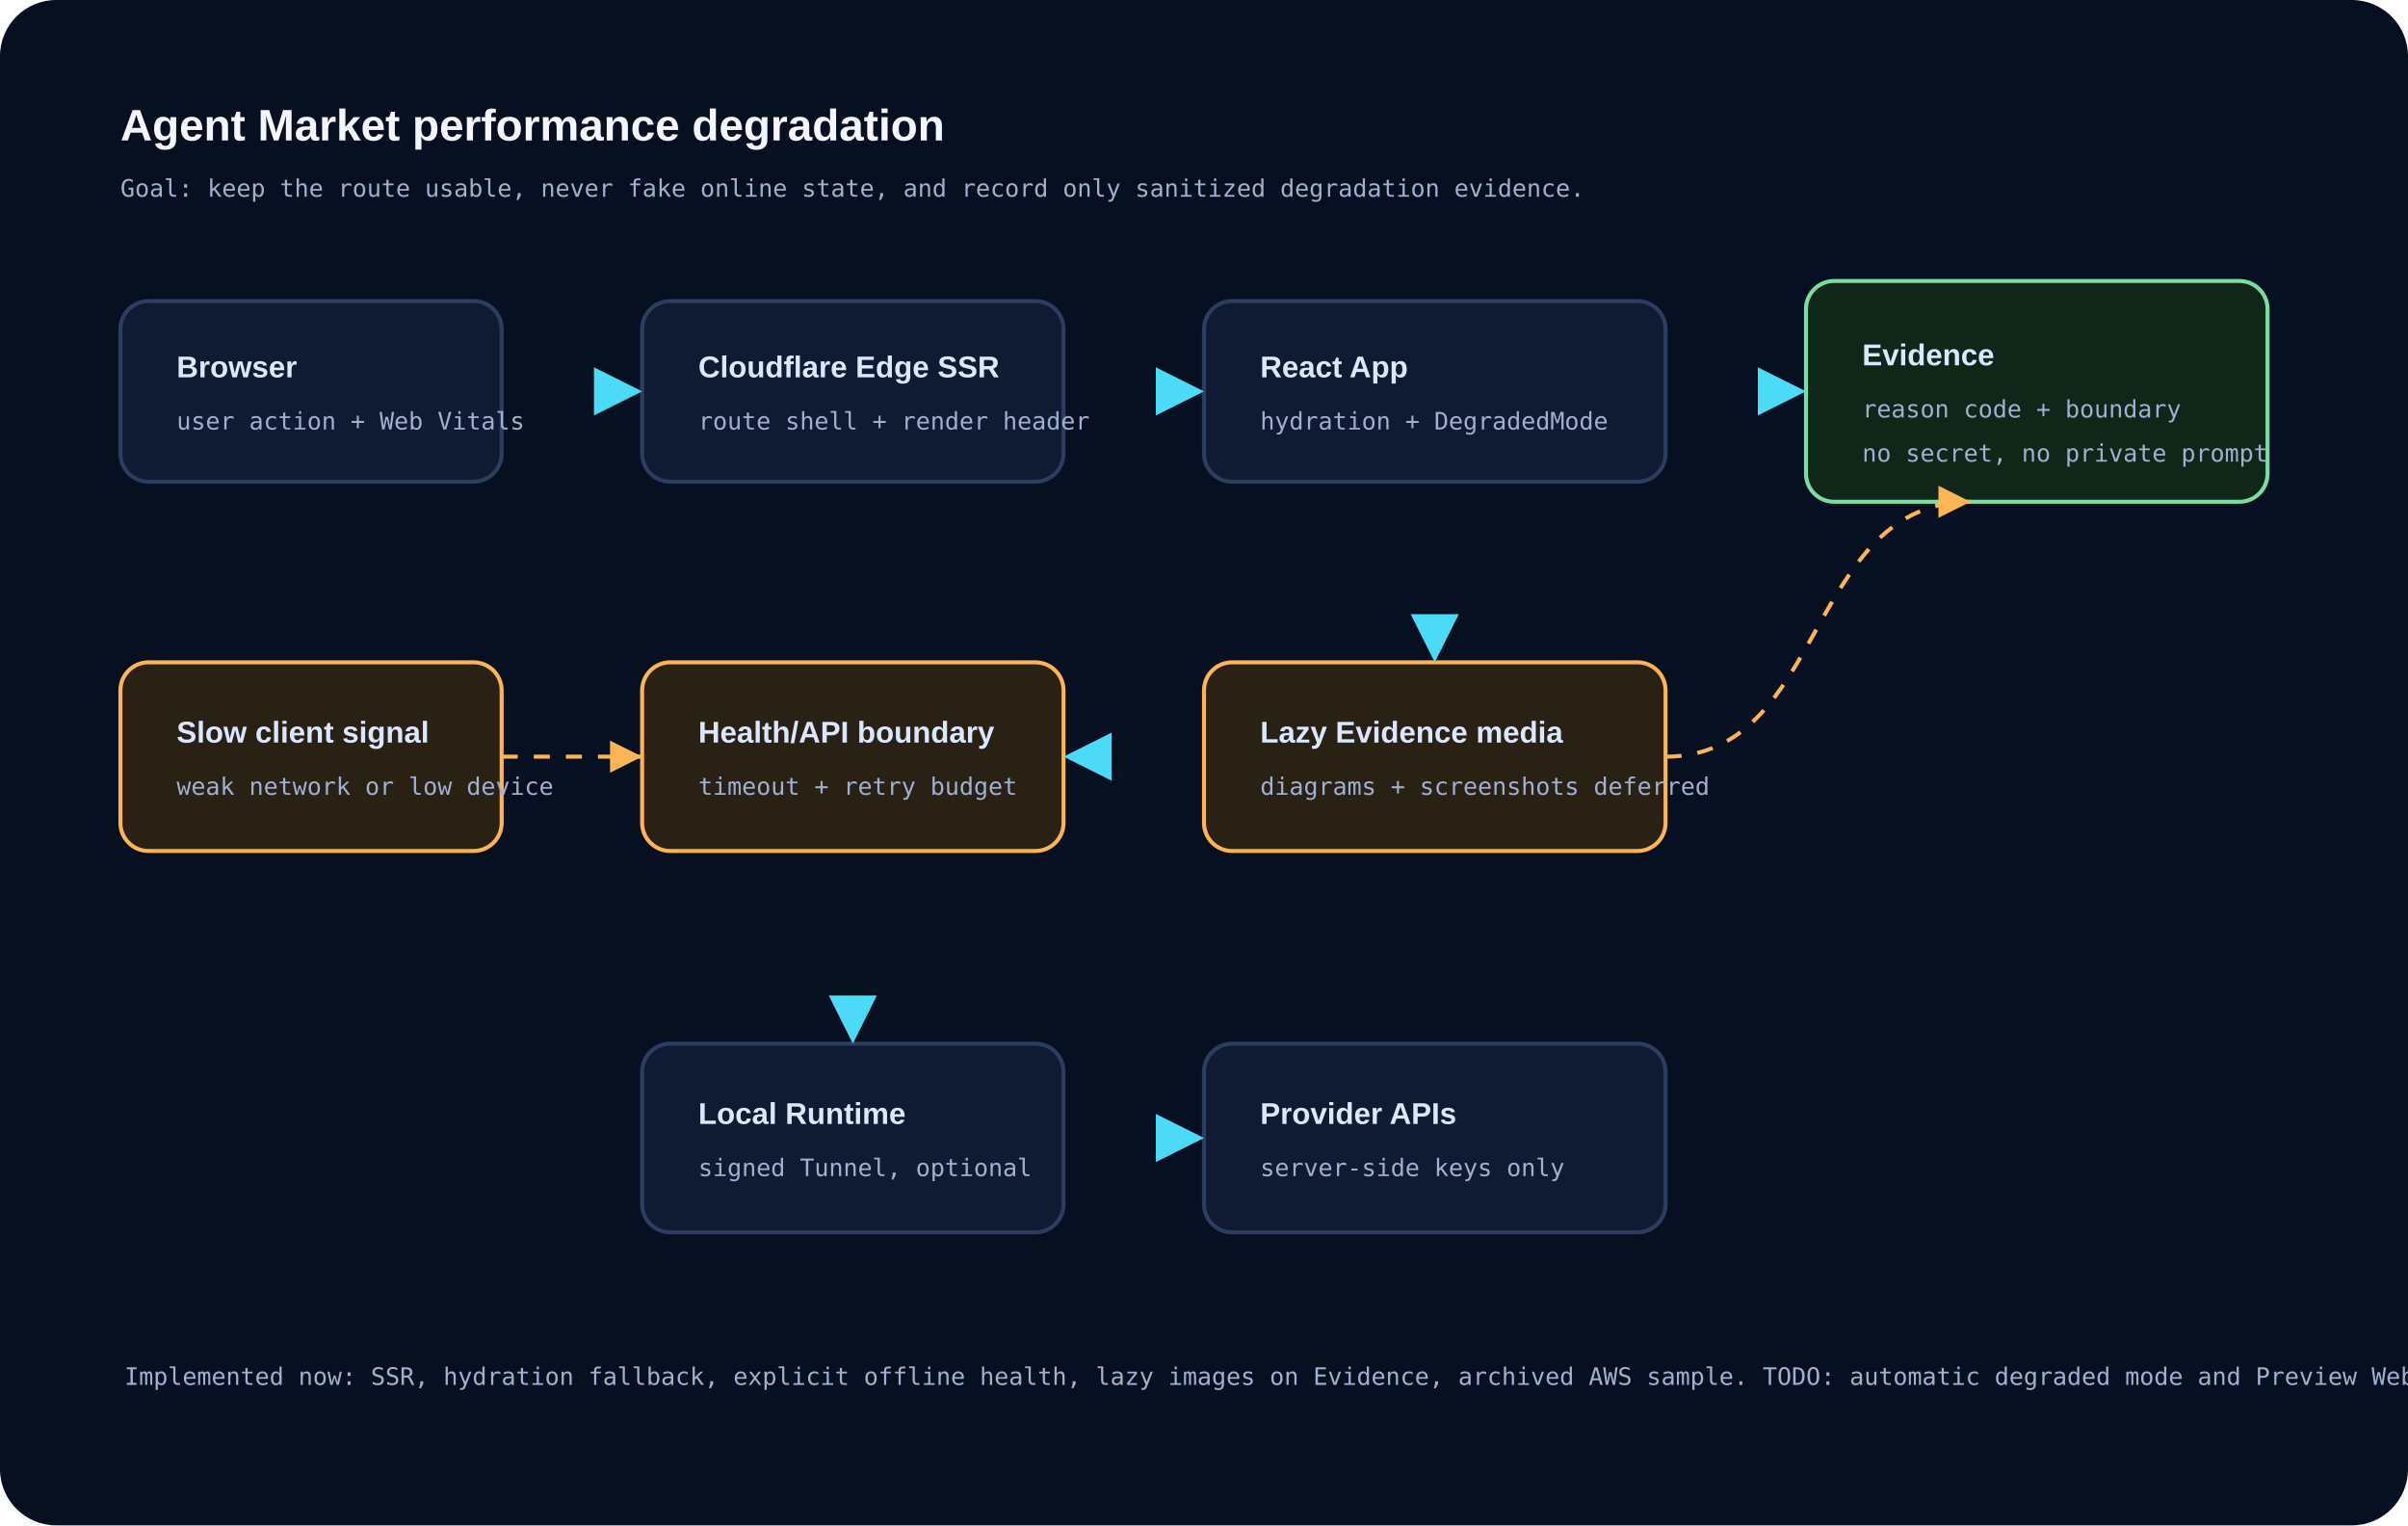
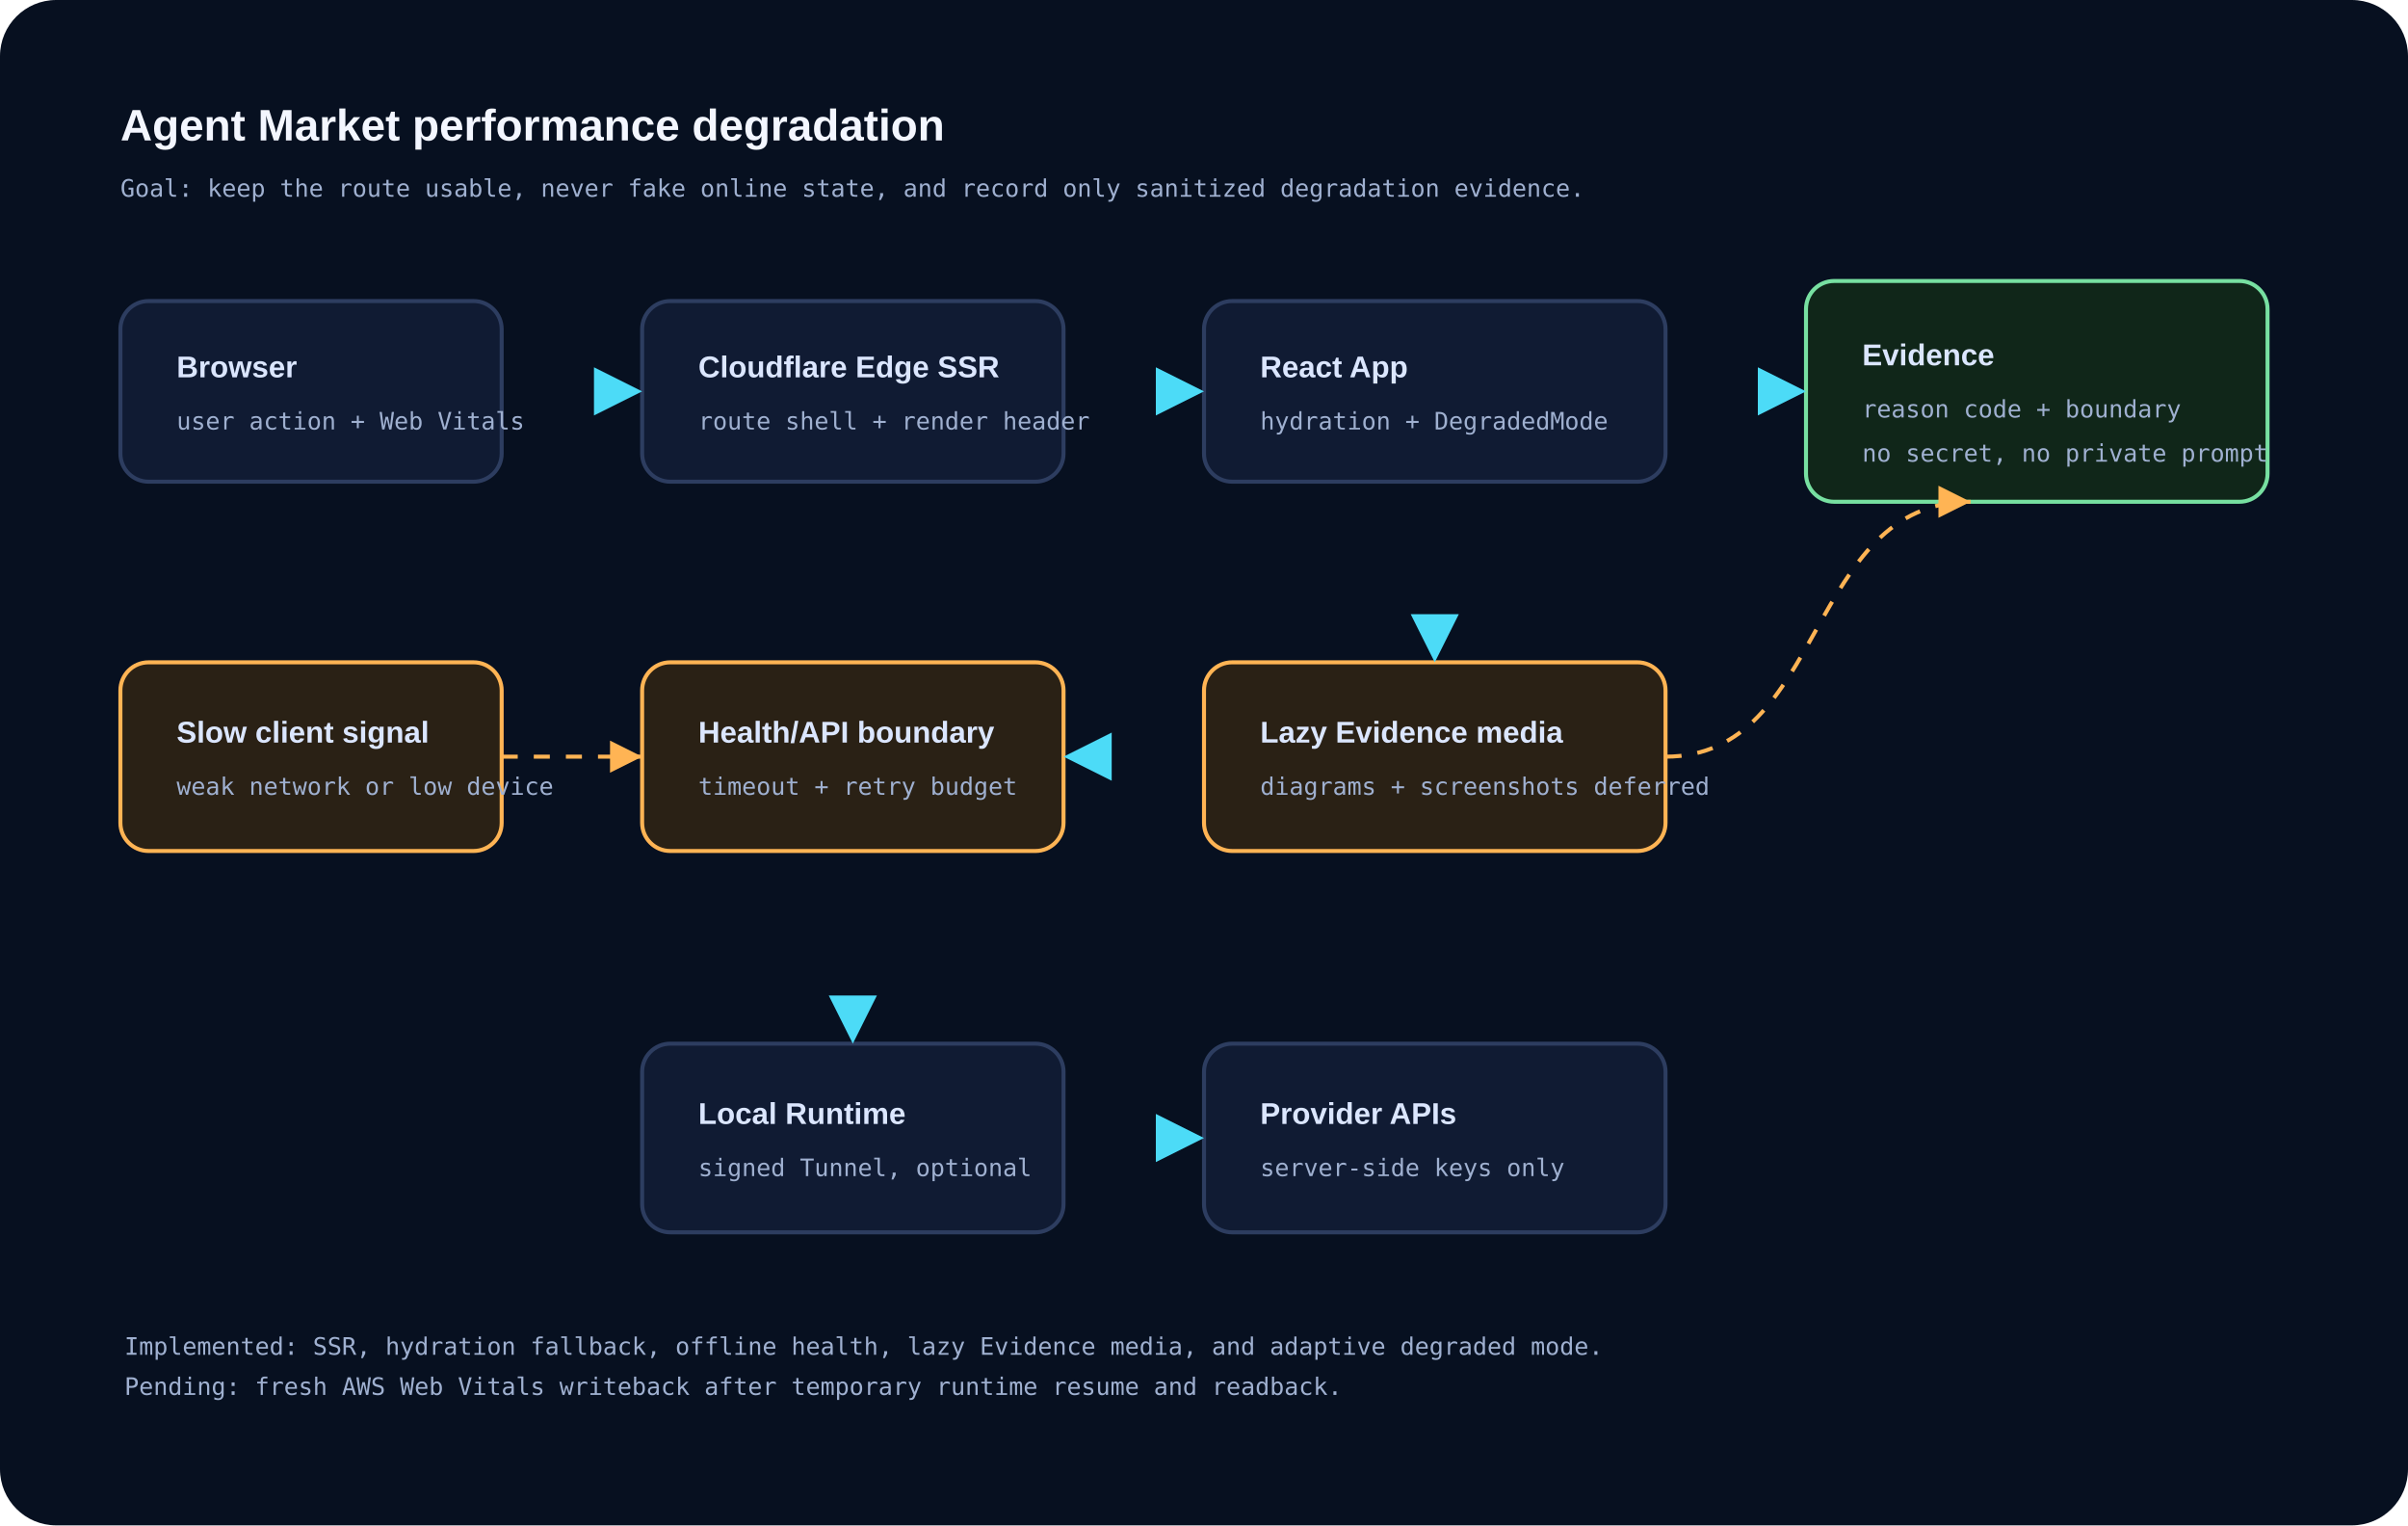
<svg xmlns="http://www.w3.org/2000/svg" width="1200" height="760" viewBox="0 0 1200 760" role="img" aria-labelledby="title desc">
  <rect width="1200" height="760" rx="28" fill="#071020" />
  <defs>
    <linearGradient id="g" x1="0" x2="1">
      <stop stop-color="#4cdbf7" />
      <stop offset="1" stop-color="#aaa8ff" />
    </linearGradient>
    <style>
      .box{fill:#101b33;stroke:#2d3d60;stroke-width:2}
      .warn{fill:#2a2115;stroke:#ffb454;stroke-width:2}
      .safe{fill:#102619;stroke:#77e0a1;stroke-width:2}
      .title{font:700 22px Space Grotesk,Arial,sans-serif;fill:#f3f6ff}
      .label{font:600 15px Space Grotesk,Arial,sans-serif;fill:#dbe6ff}
      .small{font:500 12px IBM Plex Mono,monospace;fill:#9fb0d0}
      .edge{stroke:url(#g);stroke-width:3;fill:none;marker-end:url(#arrow)}
      .dash{stroke:#ffb454;stroke-width:2;stroke-dasharray:8 8;fill:none;marker-end:url(#arrowWarn)}
    </style>
    <marker id="arrow" markerWidth="12" markerHeight="12" refX="10" refY="6" orient="auto">
      <path d="M2,2 L10,6 L2,10 Z" fill="#4cdbf7" />
    </marker>
    <marker id="arrowWarn" markerWidth="12" markerHeight="12" refX="10" refY="6" orient="auto">
      <path d="M2,2 L10,6 L2,10 Z" fill="#ffb454" />
    </marker>
  </defs>
  <text x="60" y="70" class="title">Agent Market performance degradation</text>
  <text x="60" y="98" class="small">Goal: keep the route usable, never fake online state, and record only sanitized degradation evidence.</text>
  <rect x="60" y="150" width="190" height="90" rx="14" class="box" />
  <text x="88" y="188" class="label">Browser</text>
  <text x="88" y="214" class="small">user action + Web Vitals</text>
  <rect x="320" y="150" width="210" height="90" rx="14" class="box" />
  <text x="348" y="188" class="label">Cloudflare Edge SSR</text>
  <text x="348" y="214" class="small">route shell + render header</text>
  <rect x="600" y="150" width="230" height="90" rx="14" class="box" />
  <text x="628" y="188" class="label">React App</text>
  <text x="628" y="214" class="small">hydration + DegradedMode</text>
  <rect x="900" y="140" width="230" height="110" rx="14" class="safe" />
  <text x="928" y="182" class="label">Evidence</text>
  <text x="928" y="208" class="small">reason code + boundary</text>
  <text x="928" y="230" class="small">no secret, no private prompt</text>
  <rect x="600" y="330" width="230" height="94" rx="14" class="warn" />
  <text x="628" y="370" class="label">Lazy Evidence media</text>
  <text x="628" y="396" class="small">diagrams + screenshots deferred</text>
  <rect x="320" y="330" width="210" height="94" rx="14" class="warn" />
  <text x="348" y="370" class="label">Health/API boundary</text>
  <text x="348" y="396" class="small">timeout + retry budget</text>
  <rect x="60" y="330" width="190" height="94" rx="14" class="warn" />
  <text x="88" y="370" class="label">Slow client signal</text>
  <text x="88" y="396" class="small">weak network or low device</text>
  <rect x="320" y="520" width="210" height="94" rx="14" class="box" />
  <text x="348" y="560" class="label">Local Runtime</text>
  <text x="348" y="586" class="small">signed Tunnel, optional</text>
  <rect x="600" y="520" width="230" height="94" rx="14" class="box" />
  <text x="628" y="560" class="label">Provider APIs</text>
  <text x="628" y="586" class="small">server-side keys only</text>
  <path d="M250 195 H320" class="edge" />
  <path d="M530 195 H600" class="edge" />
  <path d="M830 195 H900" class="edge" />
  <path d="M715 240 V330" class="edge" />
  <path d="M600 377 H530" class="edge" />
  <path d="M425 424 V520" class="edge" />
  <path d="M530 567 H600" class="edge" />
  <path d="M250 377 H320" class="dash" />
  <path d="M830 377 C910 377 900 250 982 250" class="dash" />
-   <text x="62" y="690" class="small">Implemented now: SSR, hydration fallback, explicit offline health, lazy images on Evidence, archived AWS sample. TODO: automatic degraded mode and Preview Web Vitals writeback.</text>
+   <text x="62" y="675" class="small">
+     <tspan x="62">Implemented: SSR, hydration fallback, offline health, lazy Evidence media, and adaptive degraded mode.</tspan>
+     <tspan x="62" dy="20">Pending: fresh AWS Web Vitals writeback after temporary runtime resume and readback.</tspan>
+   </text>
</svg>
